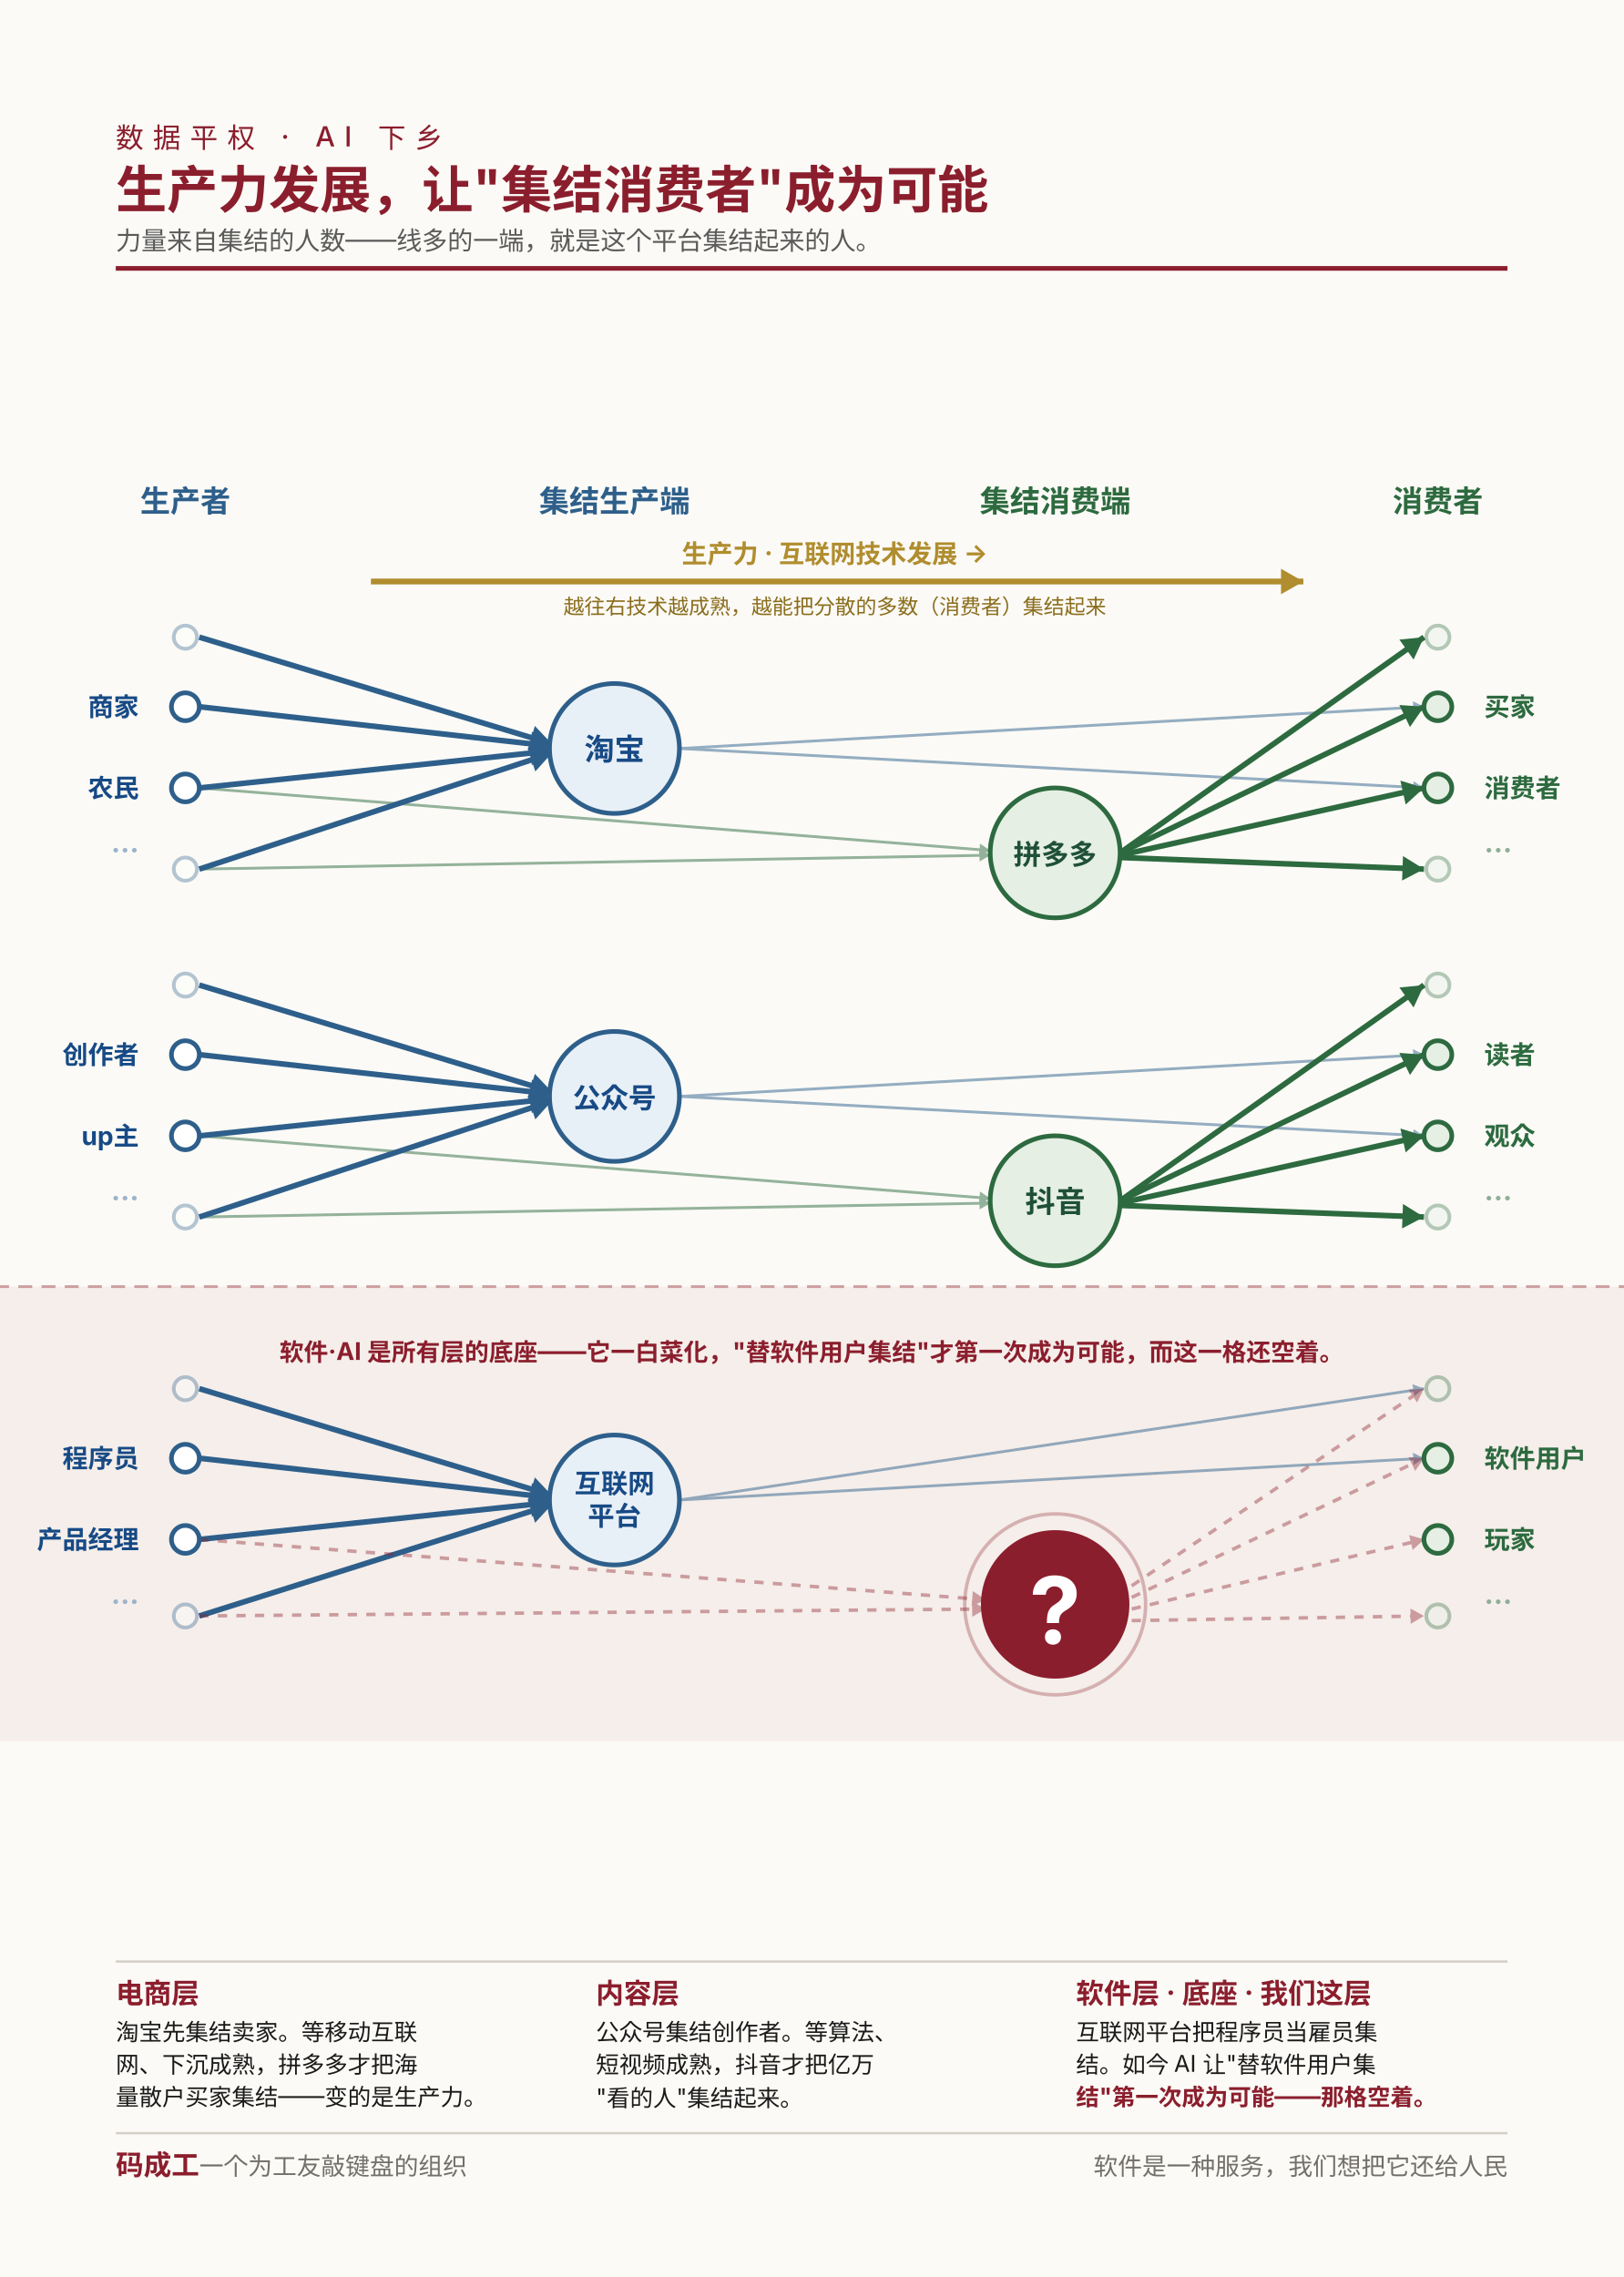
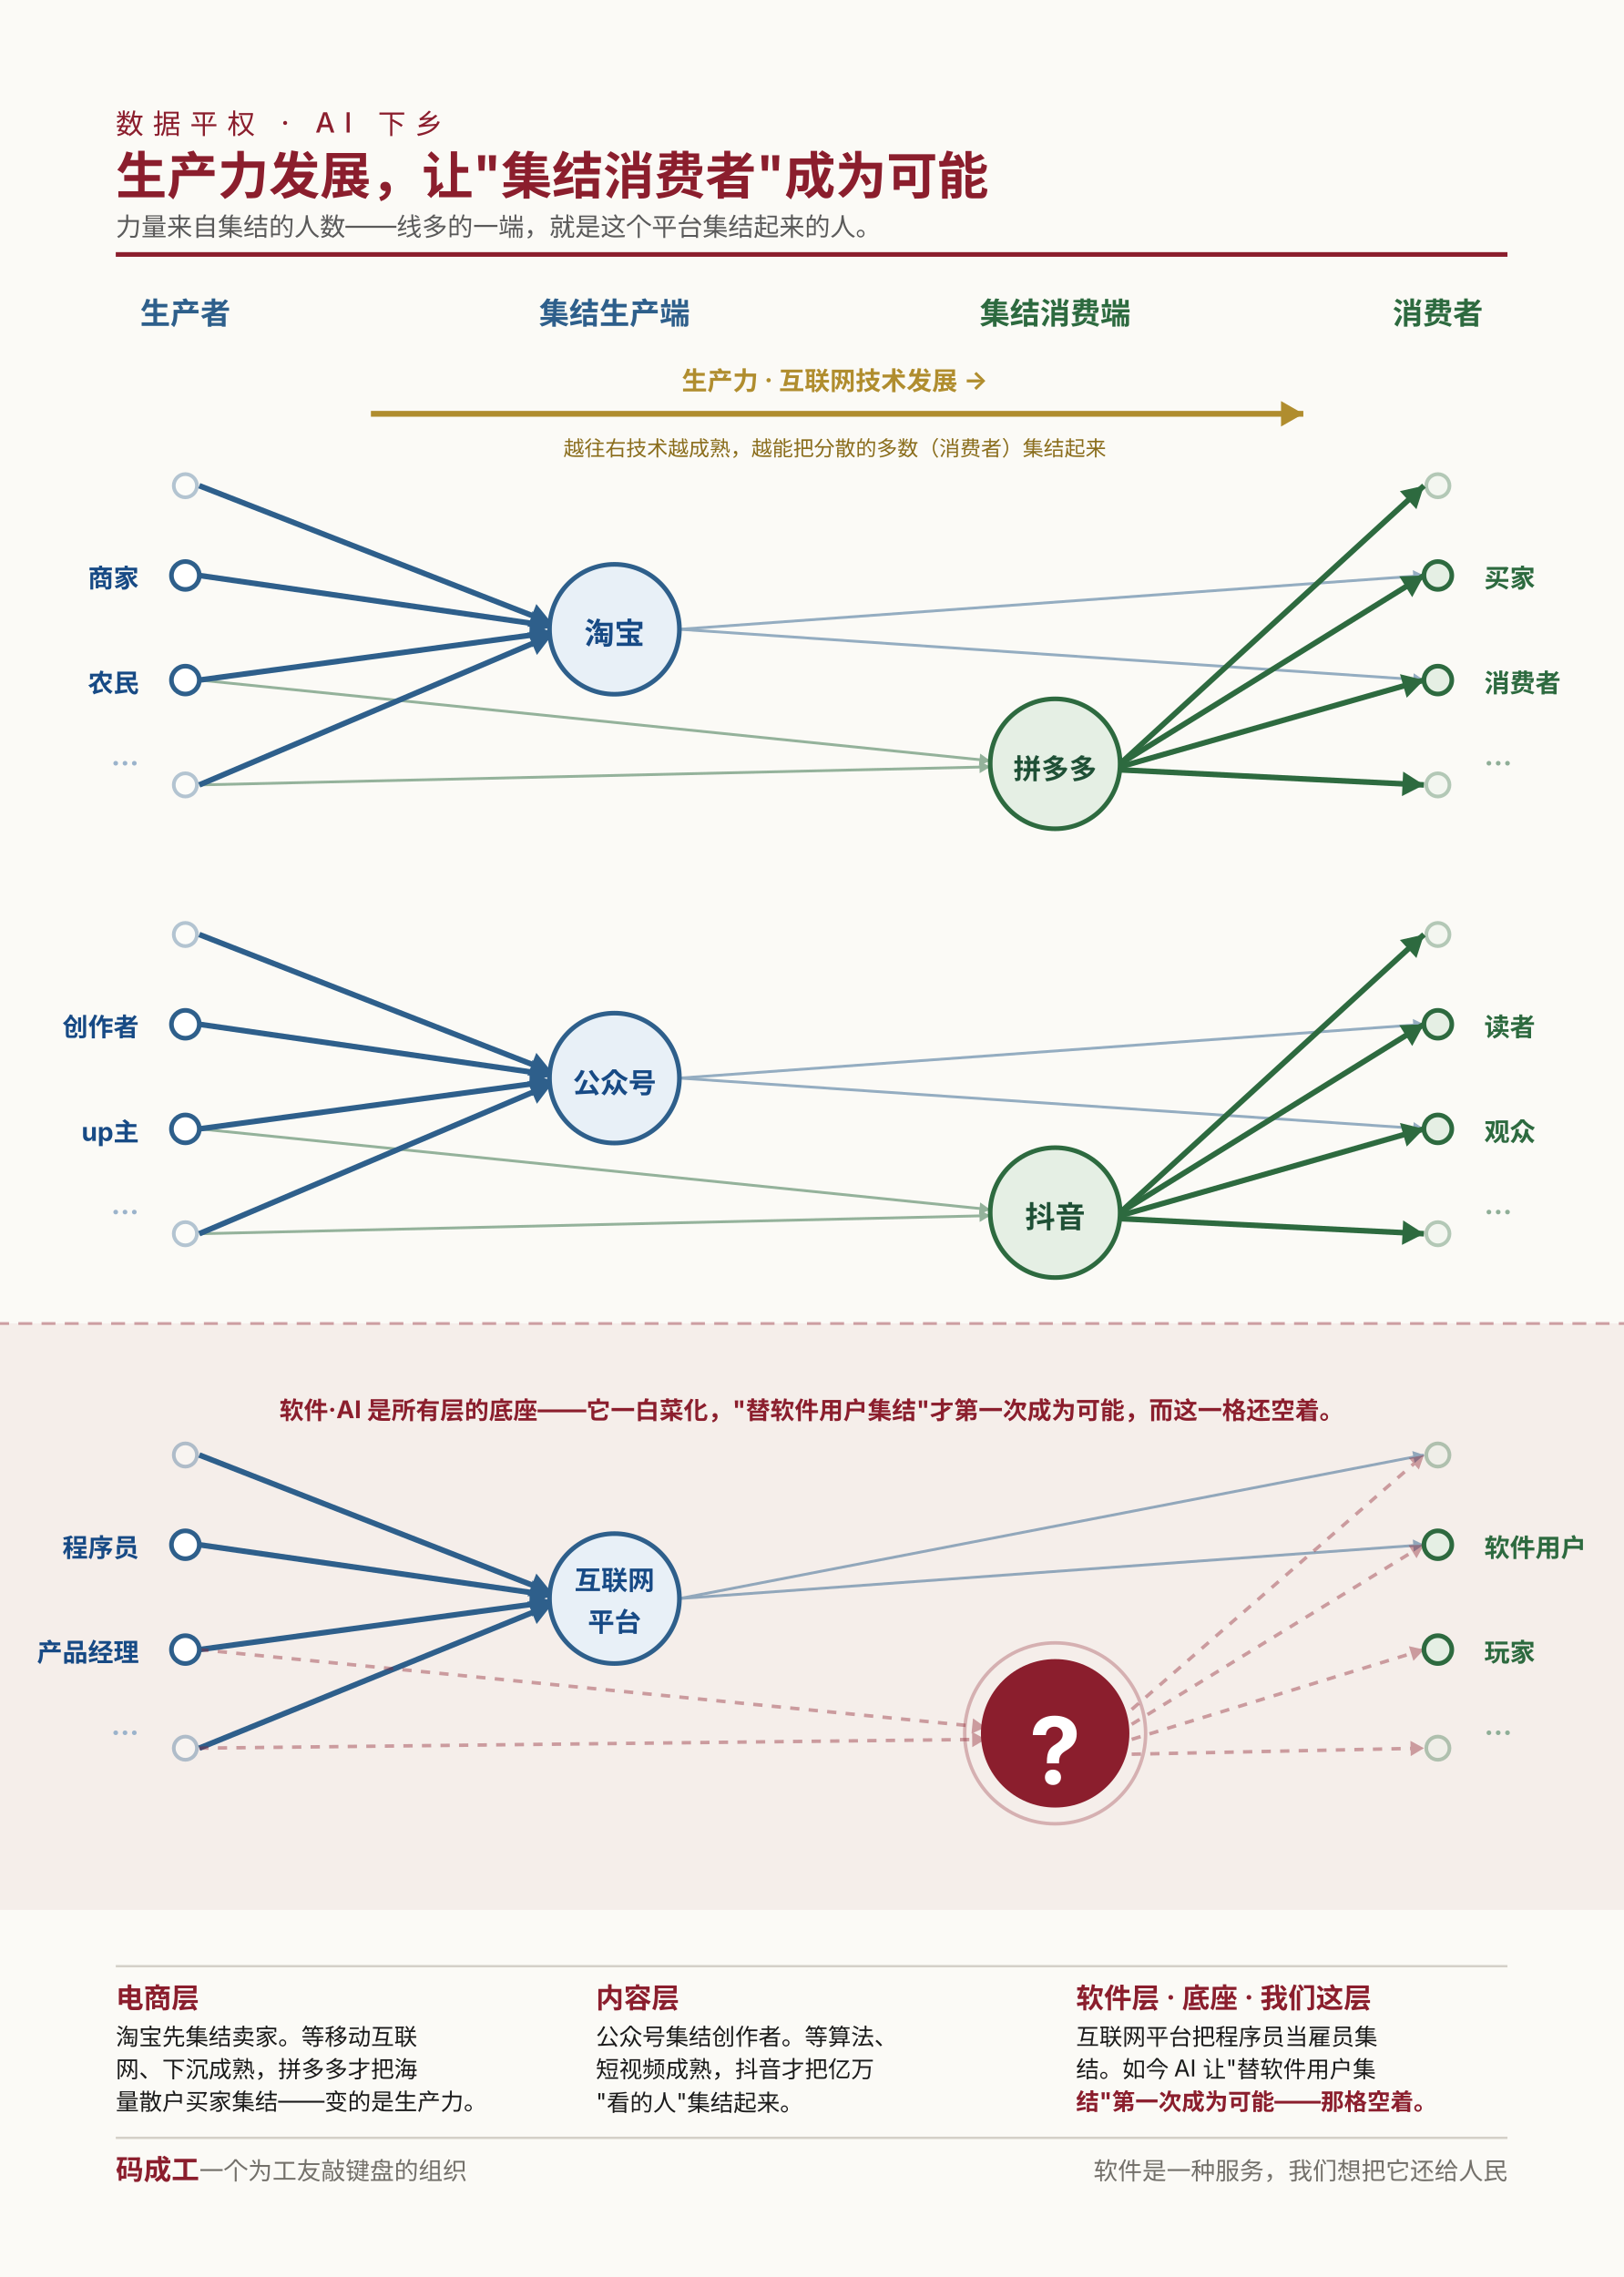
<svg xmlns="http://www.w3.org/2000/svg" width="216mm" height="303mm" viewBox="-9.71 -9.71 699.43 981.71" role="img">
  <defs>
    <marker id="hb" viewBox="0 0 10 10" refX="8.5" refY="5" markerWidth="5.5" markerHeight="5.5" orient="auto-start-reverse">
      <path d="M1.5 1L8.5 5L1.5 9Z" fill="context-stroke" />
    </marker>
  </defs>
  <g font-family="PingFang SC, Hiragino Sans GB, Microsoft YaHei, Noto Sans SC, -apple-system, sans-serif">
    <rect x="-12" y="-12" width="704" height="986" fill="#fbfaf6" />
-     <g transform="translate(0,115)">
-       <rect x="-12" y="430" width="704" height="196" fill="#8b1e2d" opacity="0.055" />
-       <line x1="-12" y1="430" x2="692" y2="430" stroke="#8b1e2d" stroke-width="1.2" opacity="0.4" stroke-dasharray="6 4" />
+     <g transform="translate(0,34)">
+       <rect x="-12" y="526.9" width="704" height="252.8" fill="#8b1e2d" opacity="0.055" />
+       <line x1="-12" y1="526.9" x2="692" y2="526.9" stroke="#8b1e2d" stroke-width="1.2" opacity="0.4" stroke-dasharray="6 4" />
    </g>
-     <g transform="translate(0,30)">
+     <g transform="translate(0,24)">
      <text x="40" y="24" font-size="12" font-weight="500" letter-spacing="4" fill="#8b1e2d">数据平权 · AI 下乡</text>
      <text x="40" y="50" font-size="22" font-weight="700" fill="#8b1e2d">生产力发展，让"集结消费者"成为可能</text>
      <text x="40" y="68" font-size="11" fill="#5a5a5a">力量来自集结的人数——线多的一端，就是这个平台集结起来的人。</text>
      <line x1="40" y1="76" x2="640" y2="76" stroke="#8b1e2d" stroke-width="2" />
    </g>
-     <g transform="translate(0,115)">
+     <g transform="translate(0,34)">
      <text x="70" y="96" font-size="13" font-weight="700" fill="#2e5f8b" text-anchor="middle">生产者</text>
      <text x="255" y="96" font-size="13" font-weight="700" fill="#2e5f8b" text-anchor="middle">集结生产端</text>
      <text x="445" y="96" font-size="13" font-weight="700" fill="#2d6a3f" text-anchor="middle">集结消费端</text>
      <text x="610" y="96" font-size="13" font-weight="700" fill="#2d6a3f" text-anchor="middle">消费者</text>
-       <text x="350" y="118" font-size="11" font-weight="700" fill="#b08d2e" text-anchor="middle">生产力 · 互联网技术发展 →</text>
-       <line x1="150" y1="126" x2="552" y2="126" stroke="#b08d2e" stroke-width="2.5" marker-end="url(#hb)" />
-       <text x="350" y="140" font-size="9" fill="#8a6d1c" text-anchor="middle">越往右技术越成熟，越能把分散的多数（消费者）集结起来</text>
+       <text x="350" y="124.4" font-size="11" font-weight="700" fill="#b08d2e" text-anchor="middle">生产力 · 互联网技术发展 →</text>
+       <line x1="150" y1="134.7" x2="552" y2="134.7" stroke="#b08d2e" stroke-width="2.5" marker-end="url(#hb)" />
+       <text x="350" y="152.8" font-size="9" fill="#8a6d1c" text-anchor="middle">越往右技术越成熟，越能把分散的多数（消费者）集结起来</text>
      <g fill="none" stroke="#2e5f8b" stroke-width="1.2" opacity="0.5">
-         <path d="M283 198 L604 180" marker-end="url(#hb)" />
-         <path d="M283 198 L604 215" marker-end="url(#hb)" />
-         <path d="M283 348 L604 330" marker-end="url(#hb)" />
-         <path d="M283 348 L604 365" marker-end="url(#hb)" />
-         <path d="M283 522 L604 474" marker-end="url(#hb)" />
-         <path d="M283 522 L604 504" marker-end="url(#hb)" />
+         <path d="M283 227.6 L604 204.4" marker-end="url(#hb)" />
+         <path d="M283 227.6 L604 249.5" marker-end="url(#hb)" />
+         <path d="M283 421.1 L604 397.9" marker-end="url(#hb)" />
+         <path d="M283 421.1 L604 443" marker-end="url(#hb)" />
+         <path d="M283 645.5 L604 583.6" marker-end="url(#hb)" />
+         <path d="M283 645.5 L604 622.3" marker-end="url(#hb)" />
      </g>
      <g fill="none" stroke="#2d6a3f" stroke-width="1.2" opacity="0.5">
-         <path d="M76 215 L417 242" marker-end="url(#hb)" />
-         <path d="M76 250 L417 244" marker-end="url(#hb)" />
-         <path d="M76 365 L417 392" marker-end="url(#hb)" />
-         <path d="M76 400 L417 394" marker-end="url(#hb)" />
+         <path d="M76 249.5 L417 284.3" marker-end="url(#hb)" />
+         <path d="M76 294.7 L417 286.9" marker-end="url(#hb)" />
+         <path d="M76 443 L417 477.8" marker-end="url(#hb)" />
+         <path d="M76 488.2 L417 480.4" marker-end="url(#hb)" />
      </g>
      <g fill="none" stroke="#2e5f8b" stroke-width="2.4">
-         <path d="M76 150 L228 196" marker-end="url(#hb)" />
-         <path d="M76 180 L228 197" marker-end="url(#hb)" />
-         <path d="M76 215 L228 199" marker-end="url(#hb)" />
-         <path d="M76 250 L228 200" marker-end="url(#hb)" />
-         <path d="M76 300 L228 346" marker-end="url(#hb)" />
-         <path d="M76 330 L228 347" marker-end="url(#hb)" />
-         <path d="M76 365 L228 349" marker-end="url(#hb)" />
-         <path d="M76 400 L228 350" marker-end="url(#hb)" />
-         <path d="M76 474 L228 520" marker-end="url(#hb)" />
-         <path d="M76 504 L228 521" marker-end="url(#hb)" />
-         <path d="M76 539 L228 523" marker-end="url(#hb)" />
-         <path d="M76 572 L228 524" marker-end="url(#hb)" />
+         <path d="M76 165.7 L228 225" marker-end="url(#hb)" />
+         <path d="M76 204.4 L228 226.3" marker-end="url(#hb)" />
+         <path d="M76 249.5 L228 228.9" marker-end="url(#hb)" />
+         <path d="M76 294.7 L228 230.2" marker-end="url(#hb)" />
+         <path d="M76 359.2 L228 418.5" marker-end="url(#hb)" />
+         <path d="M76 397.9 L228 419.8" marker-end="url(#hb)" />
+         <path d="M76 443 L228 422.4" marker-end="url(#hb)" />
+         <path d="M76 488.2 L228 423.7" marker-end="url(#hb)" />
+         <path d="M76 583.6 L228 643" marker-end="url(#hb)" />
+         <path d="M76 622.3 L228 644.2" marker-end="url(#hb)" />
+         <path d="M76 667.5 L228 646.8" marker-end="url(#hb)" />
+         <path d="M76 710 L228 648.1" marker-end="url(#hb)" />
      </g>
      <g fill="none" stroke="#2d6a3f" stroke-width="2.4">
-         <path d="M473 243 L604 150" marker-end="url(#hb)" />
-         <path d="M473 243 L604 180" marker-end="url(#hb)" />
-         <path d="M473 244 L604 215" marker-end="url(#hb)" />
-         <path d="M473 245 L604 250" marker-end="url(#hb)" />
-         <path d="M473 393 L604 300" marker-end="url(#hb)" />
-         <path d="M473 393 L604 330" marker-end="url(#hb)" />
-         <path d="M473 394 L604 365" marker-end="url(#hb)" />
-         <path d="M473 395 L604 400" marker-end="url(#hb)" />
+         <path d="M473 285.6 L604 165.7" marker-end="url(#hb)" />
+         <path d="M473 285.6 L604 204.4" marker-end="url(#hb)" />
+         <path d="M473 286.9 L604 249.5" marker-end="url(#hb)" />
+         <path d="M473 288.2 L604 294.7" marker-end="url(#hb)" />
+         <path d="M473 479.1 L604 359.2" marker-end="url(#hb)" />
+         <path d="M473 479.1 L604 397.9" marker-end="url(#hb)" />
+         <path d="M473 480.4 L604 443" marker-end="url(#hb)" />
+         <path d="M473 481.7 L604 488.2" marker-end="url(#hb)" />
      </g>
      <g fill="none" stroke="#8b1e2d" stroke-width="1.5" opacity="0.4" stroke-dasharray="4 4">
-         <path d="M76 539 L415 565" marker-end="url(#hb)" />
-         <path d="M76 572 L415 569" marker-end="url(#hb)" />
-         <path d="M478 559 L604 474" marker-end="url(#hb)" />
-         <path d="M478 564 L604 504" marker-end="url(#hb)" />
-         <path d="M478 569 L604 539" marker-end="url(#hb)" />
-         <path d="M478 574 L604 572" marker-end="url(#hb)" />
+         <path d="M76 667.5 L415 701" marker-end="url(#hb)" />
+         <path d="M76 710 L415 706.2" marker-end="url(#hb)" />
+         <path d="M478 693.3 L604 583.6" marker-end="url(#hb)" />
+         <path d="M478 699.7 L604 622.3" marker-end="url(#hb)" />
+         <path d="M478 706.2 L604 667.5" marker-end="url(#hb)" />
+         <path d="M478 712.6 L604 710" marker-end="url(#hb)" />
      </g>
      <g fill="#ffffff" stroke="#2e5f8b" stroke-width="1.6" opacity="0.35">
-         <circle cx="70" cy="150" r="5" />
-         <circle cx="70" cy="250" r="5" />
-         <circle cx="70" cy="300" r="5" />
-         <circle cx="70" cy="400" r="5" />
-         <circle cx="70" cy="474" r="5" />
-         <circle cx="70" cy="572" r="5" />
+         <circle cx="70" cy="165.7" r="5" />
+         <circle cx="70" cy="294.7" r="5" />
+         <circle cx="70" cy="359.2" r="5" />
+         <circle cx="70" cy="488.2" r="5" />
+         <circle cx="70" cy="583.6" r="5" />
+         <circle cx="70" cy="710" r="5" />
      </g>
      <g fill="#ffffff" stroke="#2e5f8b" stroke-width="2">
-         <circle cx="70" cy="180" r="6" />
-         <circle cx="70" cy="215" r="6" />
-         <circle cx="70" cy="330" r="6" />
-         <circle cx="70" cy="365" r="6" />
-         <circle cx="70" cy="504" r="6" />
-         <circle cx="70" cy="539" r="6" />
+         <circle cx="70" cy="204.4" r="6" />
+         <circle cx="70" cy="249.5" r="6" />
+         <circle cx="70" cy="397.9" r="6" />
+         <circle cx="70" cy="443" r="6" />
+         <circle cx="70" cy="622.3" r="6" />
+         <circle cx="70" cy="667.5" r="6" />
      </g>
      <g font-size="11" font-weight="700" fill="#174a85" text-anchor="end">
-         <text x="50" y="184">商家</text>
-         <text x="50" y="219">农民</text>
-         <text x="50" y="334">创作者</text>
-         <text x="50" y="369">up主</text>
-         <text x="50" y="508">程序员</text>
-         <text x="50" y="543">产品经理</text>
+         <text x="50" y="209.5">商家</text>
+         <text x="50" y="254.7">农民</text>
+         <text x="50" y="403">创作者</text>
+         <text x="50" y="448.2">up主</text>
+         <text x="50" y="627.5">程序员</text>
+         <text x="50" y="672.6">产品经理</text>
      </g>
      <g font-size="12" font-weight="700" fill="#9bb3cb" text-anchor="end">
-         <text x="50" y="246">···</text>
-         <text x="50" y="396">···</text>
-         <text x="50" y="570">···</text>
+         <text x="50" y="289.5">···</text>
+         <text x="50" y="483">···</text>
+         <text x="50" y="707.5">···</text>
      </g>
      <g fill="#e5efe4" stroke="#2d6a3f" stroke-width="1.6" opacity="0.35">
-         <circle cx="610" cy="150" r="5" />
-         <circle cx="610" cy="250" r="5" />
-         <circle cx="610" cy="300" r="5" />
-         <circle cx="610" cy="400" r="5" />
-         <circle cx="610" cy="474" r="5" />
-         <circle cx="610" cy="572" r="5" />
+         <circle cx="610" cy="165.7" r="5" />
+         <circle cx="610" cy="294.7" r="5" />
+         <circle cx="610" cy="359.2" r="5" />
+         <circle cx="610" cy="488.2" r="5" />
+         <circle cx="610" cy="583.6" r="5" />
+         <circle cx="610" cy="710" r="5" />
      </g>
      <g fill="#e5efe4" stroke="#2d6a3f" stroke-width="2">
-         <circle cx="610" cy="180" r="6" />
-         <circle cx="610" cy="215" r="6" />
-         <circle cx="610" cy="330" r="6" />
-         <circle cx="610" cy="365" r="6" />
-         <circle cx="610" cy="504" r="6" />
-         <circle cx="610" cy="539" r="6" />
+         <circle cx="610" cy="204.4" r="6" />
+         <circle cx="610" cy="249.5" r="6" />
+         <circle cx="610" cy="397.9" r="6" />
+         <circle cx="610" cy="443" r="6" />
+         <circle cx="610" cy="622.3" r="6" />
+         <circle cx="610" cy="667.5" r="6" />
      </g>
      <g font-size="11" font-weight="700" fill="#2d6a3f" text-anchor="start">
-         <text x="630" y="184">买家</text>
-         <text x="630" y="219">消费者</text>
-         <text x="630" y="334">读者</text>
-         <text x="630" y="369">观众</text>
-         <text x="630" y="508">软件用户</text>
-         <text x="630" y="543">玩家</text>
+         <text x="630" y="209.5">买家</text>
+         <text x="630" y="254.7">消费者</text>
+         <text x="630" y="403">读者</text>
+         <text x="630" y="448.2">观众</text>
+         <text x="630" y="627.5">软件用户</text>
+         <text x="630" y="672.6">玩家</text>
      </g>
      <g font-size="12" font-weight="700" fill="#8fae97" text-anchor="start">
-         <text x="630" y="246">···</text>
-         <text x="630" y="396">···</text>
-         <text x="630" y="570">···</text>
+         <text x="630" y="289.5">···</text>
+         <text x="630" y="483">···</text>
+         <text x="630" y="707.5">···</text>
      </g>
-       <circle cx="255" cy="198" r="28" fill="#e8f0f7" stroke="#2e5f8b" stroke-width="2" />
-       <text x="255" y="203" font-size="13" font-weight="700" fill="#174a85" text-anchor="middle">淘宝</text>
-       <circle cx="255" cy="348" r="28" fill="#e8f0f7" stroke="#2e5f8b" stroke-width="2" />
-       <text x="255" y="353" font-size="12" font-weight="700" fill="#174a85" text-anchor="middle">公众号</text>
-       <circle cx="255" cy="522" r="28" fill="#e8f0f7" stroke="#2e5f8b" stroke-width="2" />
-       <text x="255" y="519" font-size="11.5" font-weight="700" fill="#174a85" text-anchor="middle">互联网</text>
-       <text x="255" y="533" font-size="11.5" font-weight="700" fill="#174a85" text-anchor="middle">平台</text>
-       <circle cx="445" cy="243" r="28" fill="#e5efe4" stroke="#2d6a3f" stroke-width="2" />
-       <text x="445" y="248" font-size="12" font-weight="700" fill="#1f5036" text-anchor="middle">拼多多</text>
-       <circle cx="445" cy="393" r="28" fill="#e5efe4" stroke="#2d6a3f" stroke-width="2" />
-       <text x="445" y="398" font-size="13" font-weight="700" fill="#1f5036" text-anchor="middle">抖音</text>
-       <circle cx="445" cy="567" r="39" fill="none" stroke="#8b1e2d" stroke-width="1.5" opacity="0.3" />
-       <circle cx="445" cy="567" r="32" fill="#8b1e2d" />
-       <text x="445" y="584" font-size="40" font-weight="700" fill="#ffffff" text-anchor="middle">?</text>
-       <text x="340" y="462" font-size="10.5" font-weight="700" fill="#8b1e2d" text-anchor="middle">软件·AI 是所有层的底座——它一白菜化，"替软件用户集结"才第一次成为可能，而这一格还空着。</text>
+       <circle cx="255" cy="227.6" r="28" fill="#e8f0f7" stroke="#2e5f8b" stroke-width="2" />
+       <text x="255" y="234" font-size="13" font-weight="700" fill="#174a85" text-anchor="middle">淘宝</text>
+       <circle cx="255" cy="421.1" r="28" fill="#e8f0f7" stroke="#2e5f8b" stroke-width="2" />
+       <text x="255" y="427.5" font-size="12" font-weight="700" fill="#174a85" text-anchor="middle">公众号</text>
+       <circle cx="255" cy="645.5" r="28" fill="#e8f0f7" stroke="#2e5f8b" stroke-width="2" />
+       <text x="255" y="641.7" font-size="11.5" font-weight="700" fill="#174a85" text-anchor="middle">互联网</text>
+       <text x="255" y="659.7" font-size="11.5" font-weight="700" fill="#174a85" text-anchor="middle">平台</text>
+       <circle cx="445" cy="285.6" r="28" fill="#e5efe4" stroke="#2d6a3f" stroke-width="2" />
+       <text x="445" y="292.1" font-size="12" font-weight="700" fill="#1f5036" text-anchor="middle">拼多多</text>
+       <circle cx="445" cy="479.1" r="28" fill="#e5efe4" stroke="#2d6a3f" stroke-width="2" />
+       <text x="445" y="485.6" font-size="13" font-weight="700" fill="#1f5036" text-anchor="middle">抖音</text>
+       <circle cx="445" cy="703.6" r="39" fill="none" stroke="#8b1e2d" stroke-width="1.5" opacity="0.3" />
+       <circle cx="445" cy="703.6" r="32" fill="#8b1e2d" />
+       <text x="445" y="725.5" font-size="40" font-weight="700" fill="#ffffff" text-anchor="middle">?</text>
+       <text x="340" y="568.1" font-size="10.5" font-weight="700" fill="#8b1e2d" text-anchor="middle">软件·AI 是所有层的底座——它一白菜化，"替软件用户集结"才第一次成为可能，而这一格还空着。</text>
    </g>
-     <g transform="translate(0,198)">
+     <g transform="translate(0,200)">
      <line x1="40" y1="638" x2="640" y2="638" stroke="#d4d0c8" stroke-width="1" />
      <text x="40" y="656" font-size="12" font-weight="700" fill="#8b1e2d">电商层</text>
      <text x="40" y="672" font-size="10" fill="#1a1a1a">淘宝先集结卖家。等移动互联</text>
      <text x="40" y="686" font-size="10" fill="#1a1a1a">网、下沉成熟，拼多多才把海</text>
      <text x="40" y="700" font-size="10" fill="#1a1a1a">量散户买家集结——变的是生产力。</text>
      <text x="247" y="656" font-size="12" font-weight="700" fill="#8b1e2d">内容层</text>
      <text x="247" y="672" font-size="10" fill="#1a1a1a">公众号集结创作者。等算法、</text>
      <text x="247" y="686" font-size="10" fill="#1a1a1a">短视频成熟，抖音才把亿万</text>
      <text x="247" y="700" font-size="10" fill="#1a1a1a">"看的人"集结起来。</text>
      <text x="454" y="656" font-size="12" font-weight="700" fill="#8b1e2d">软件层 · 底座 · 我们这层</text>
      <text x="454" y="672" font-size="10" fill="#1a1a1a">互联网平台把程序员当雇员集</text>
      <text x="454" y="686" font-size="10" fill="#1a1a1a">结。如今 AI 让"替软件用户集</text>
      <text x="454" y="700" font-size="10" font-weight="700" fill="#8b1e2d">结"第一次成为可能——那格空着。</text>
      <line x1="40" y1="712" x2="640" y2="712" stroke="#d4d0c8" stroke-width="1" />
      <text x="40" y="730" font-size="12" font-weight="700" fill="#8b1e2d">码成工<tspan font-weight="400" font-size="10.5" fill="#73706a">　一个为工友敲键盘的组织</tspan>
      </text>
      <text x="640" y="730" font-size="10.5" fill="#73706a" text-anchor="end">软件是一种服务，我们想把它还给人民</text>
    </g>
  </g>
</svg>
